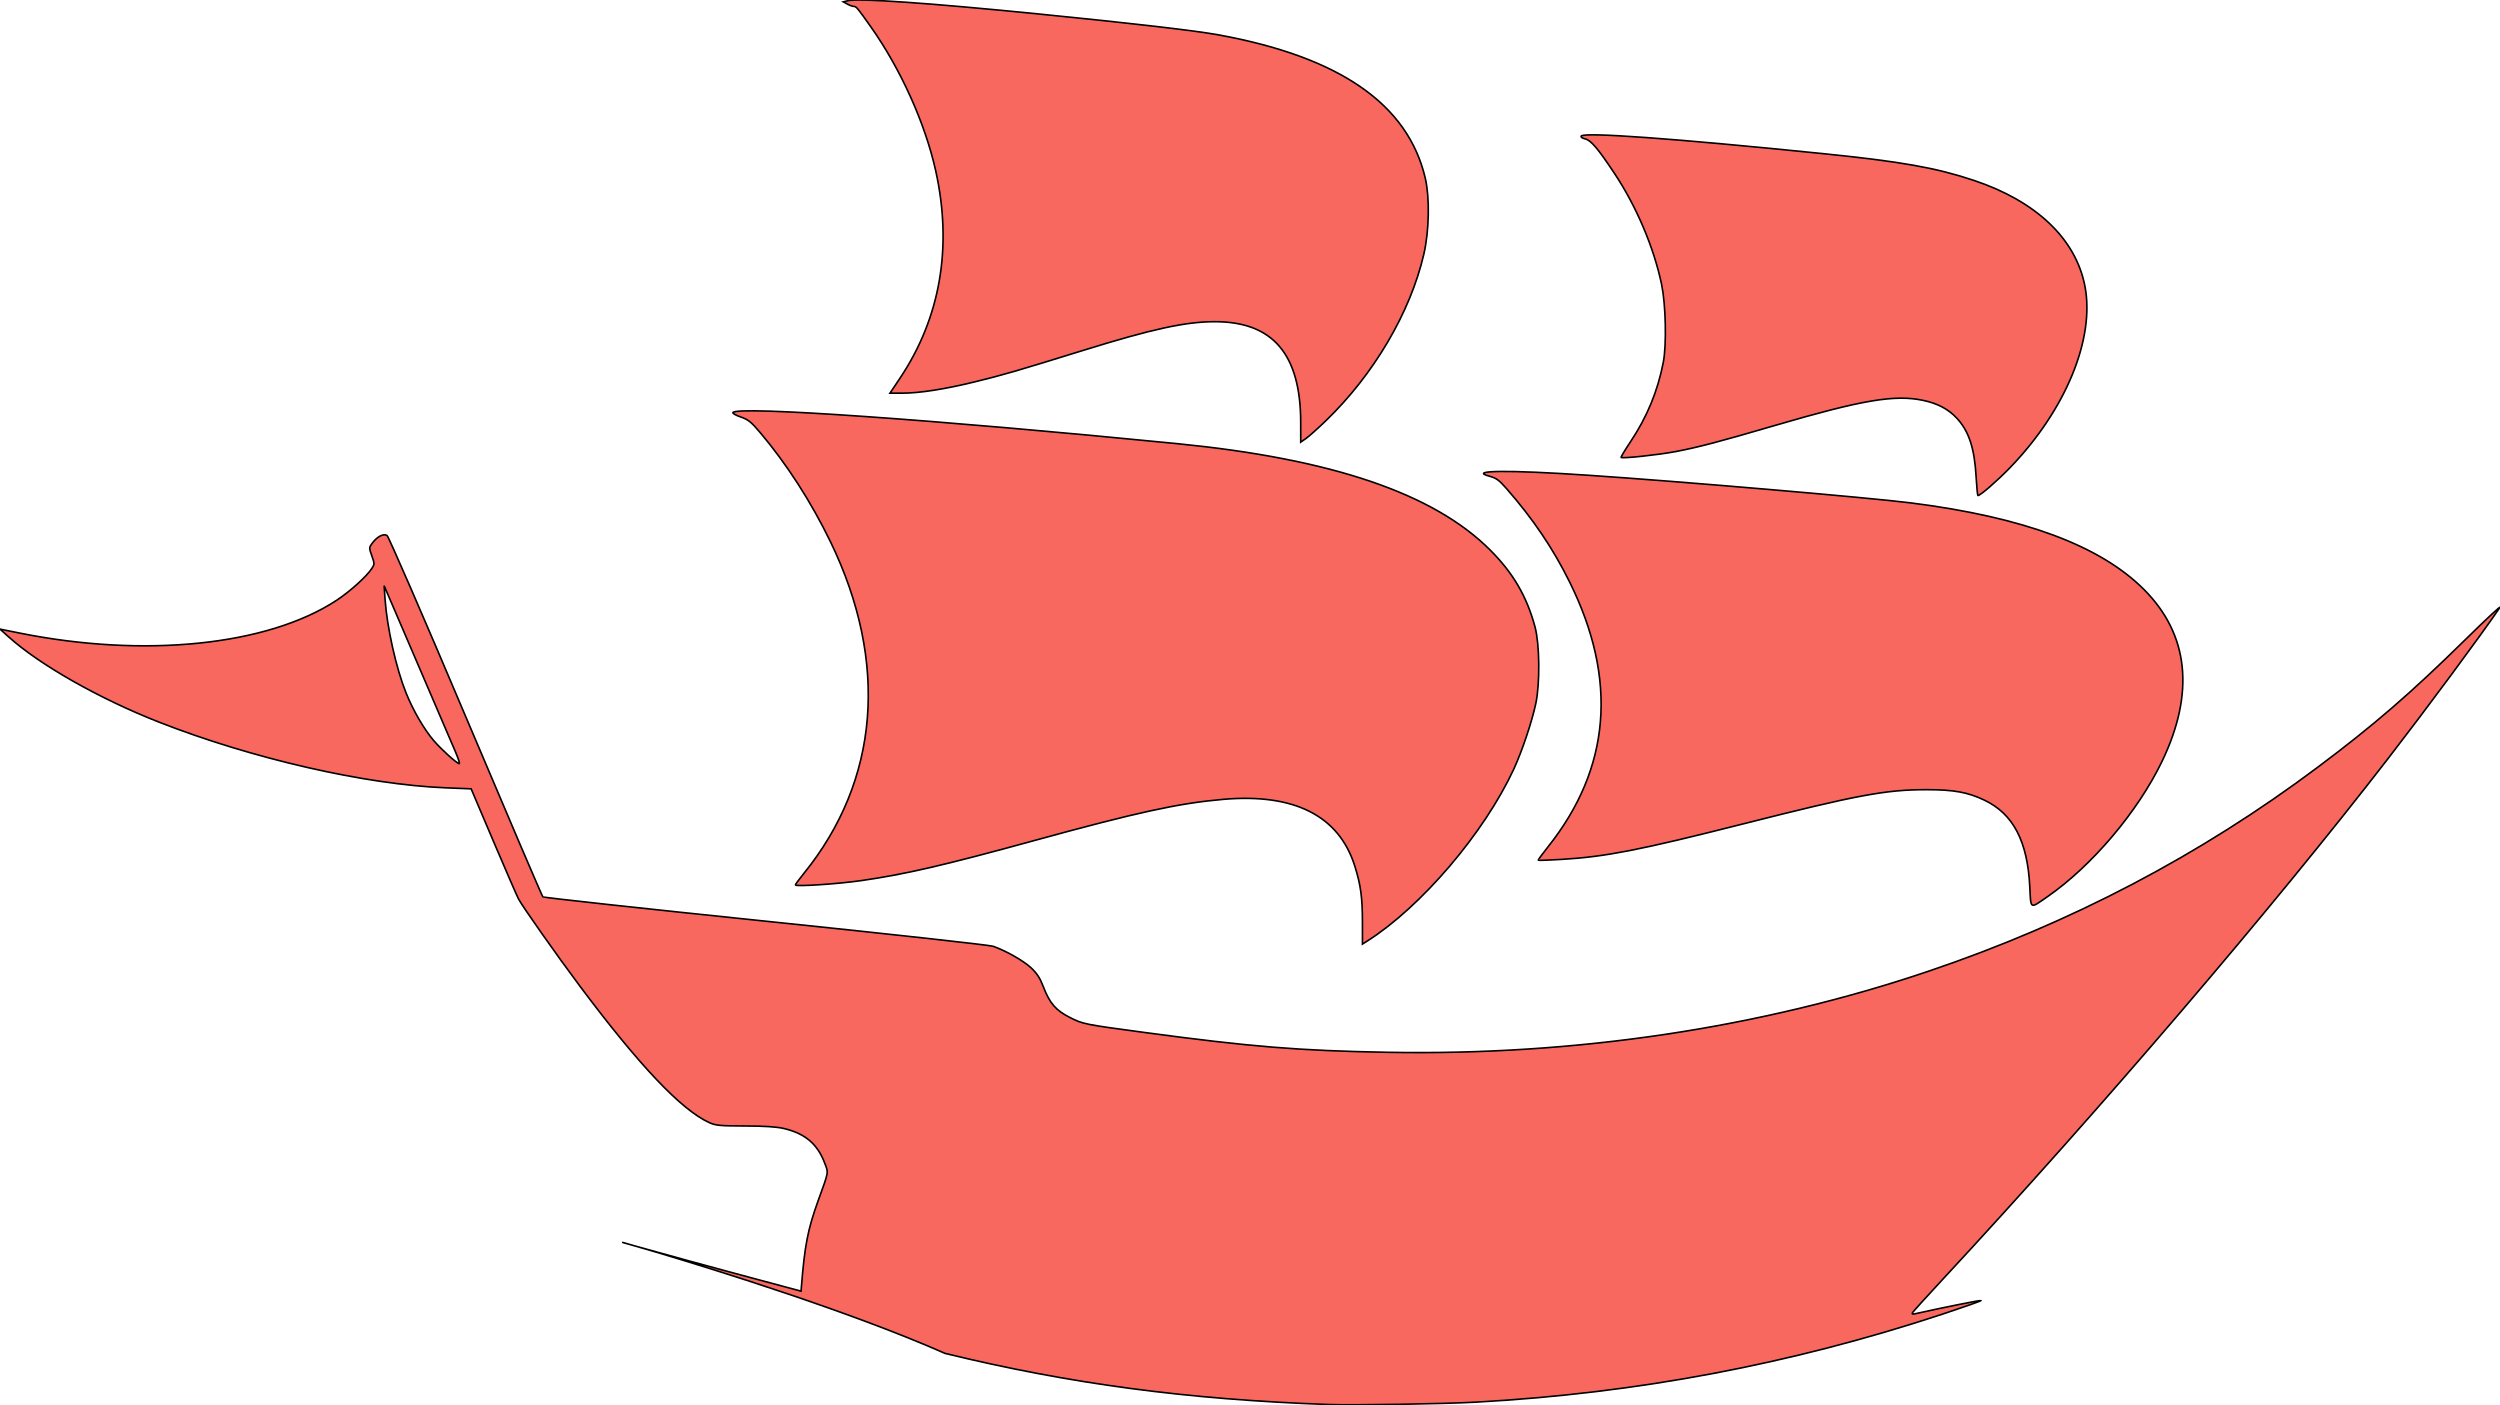
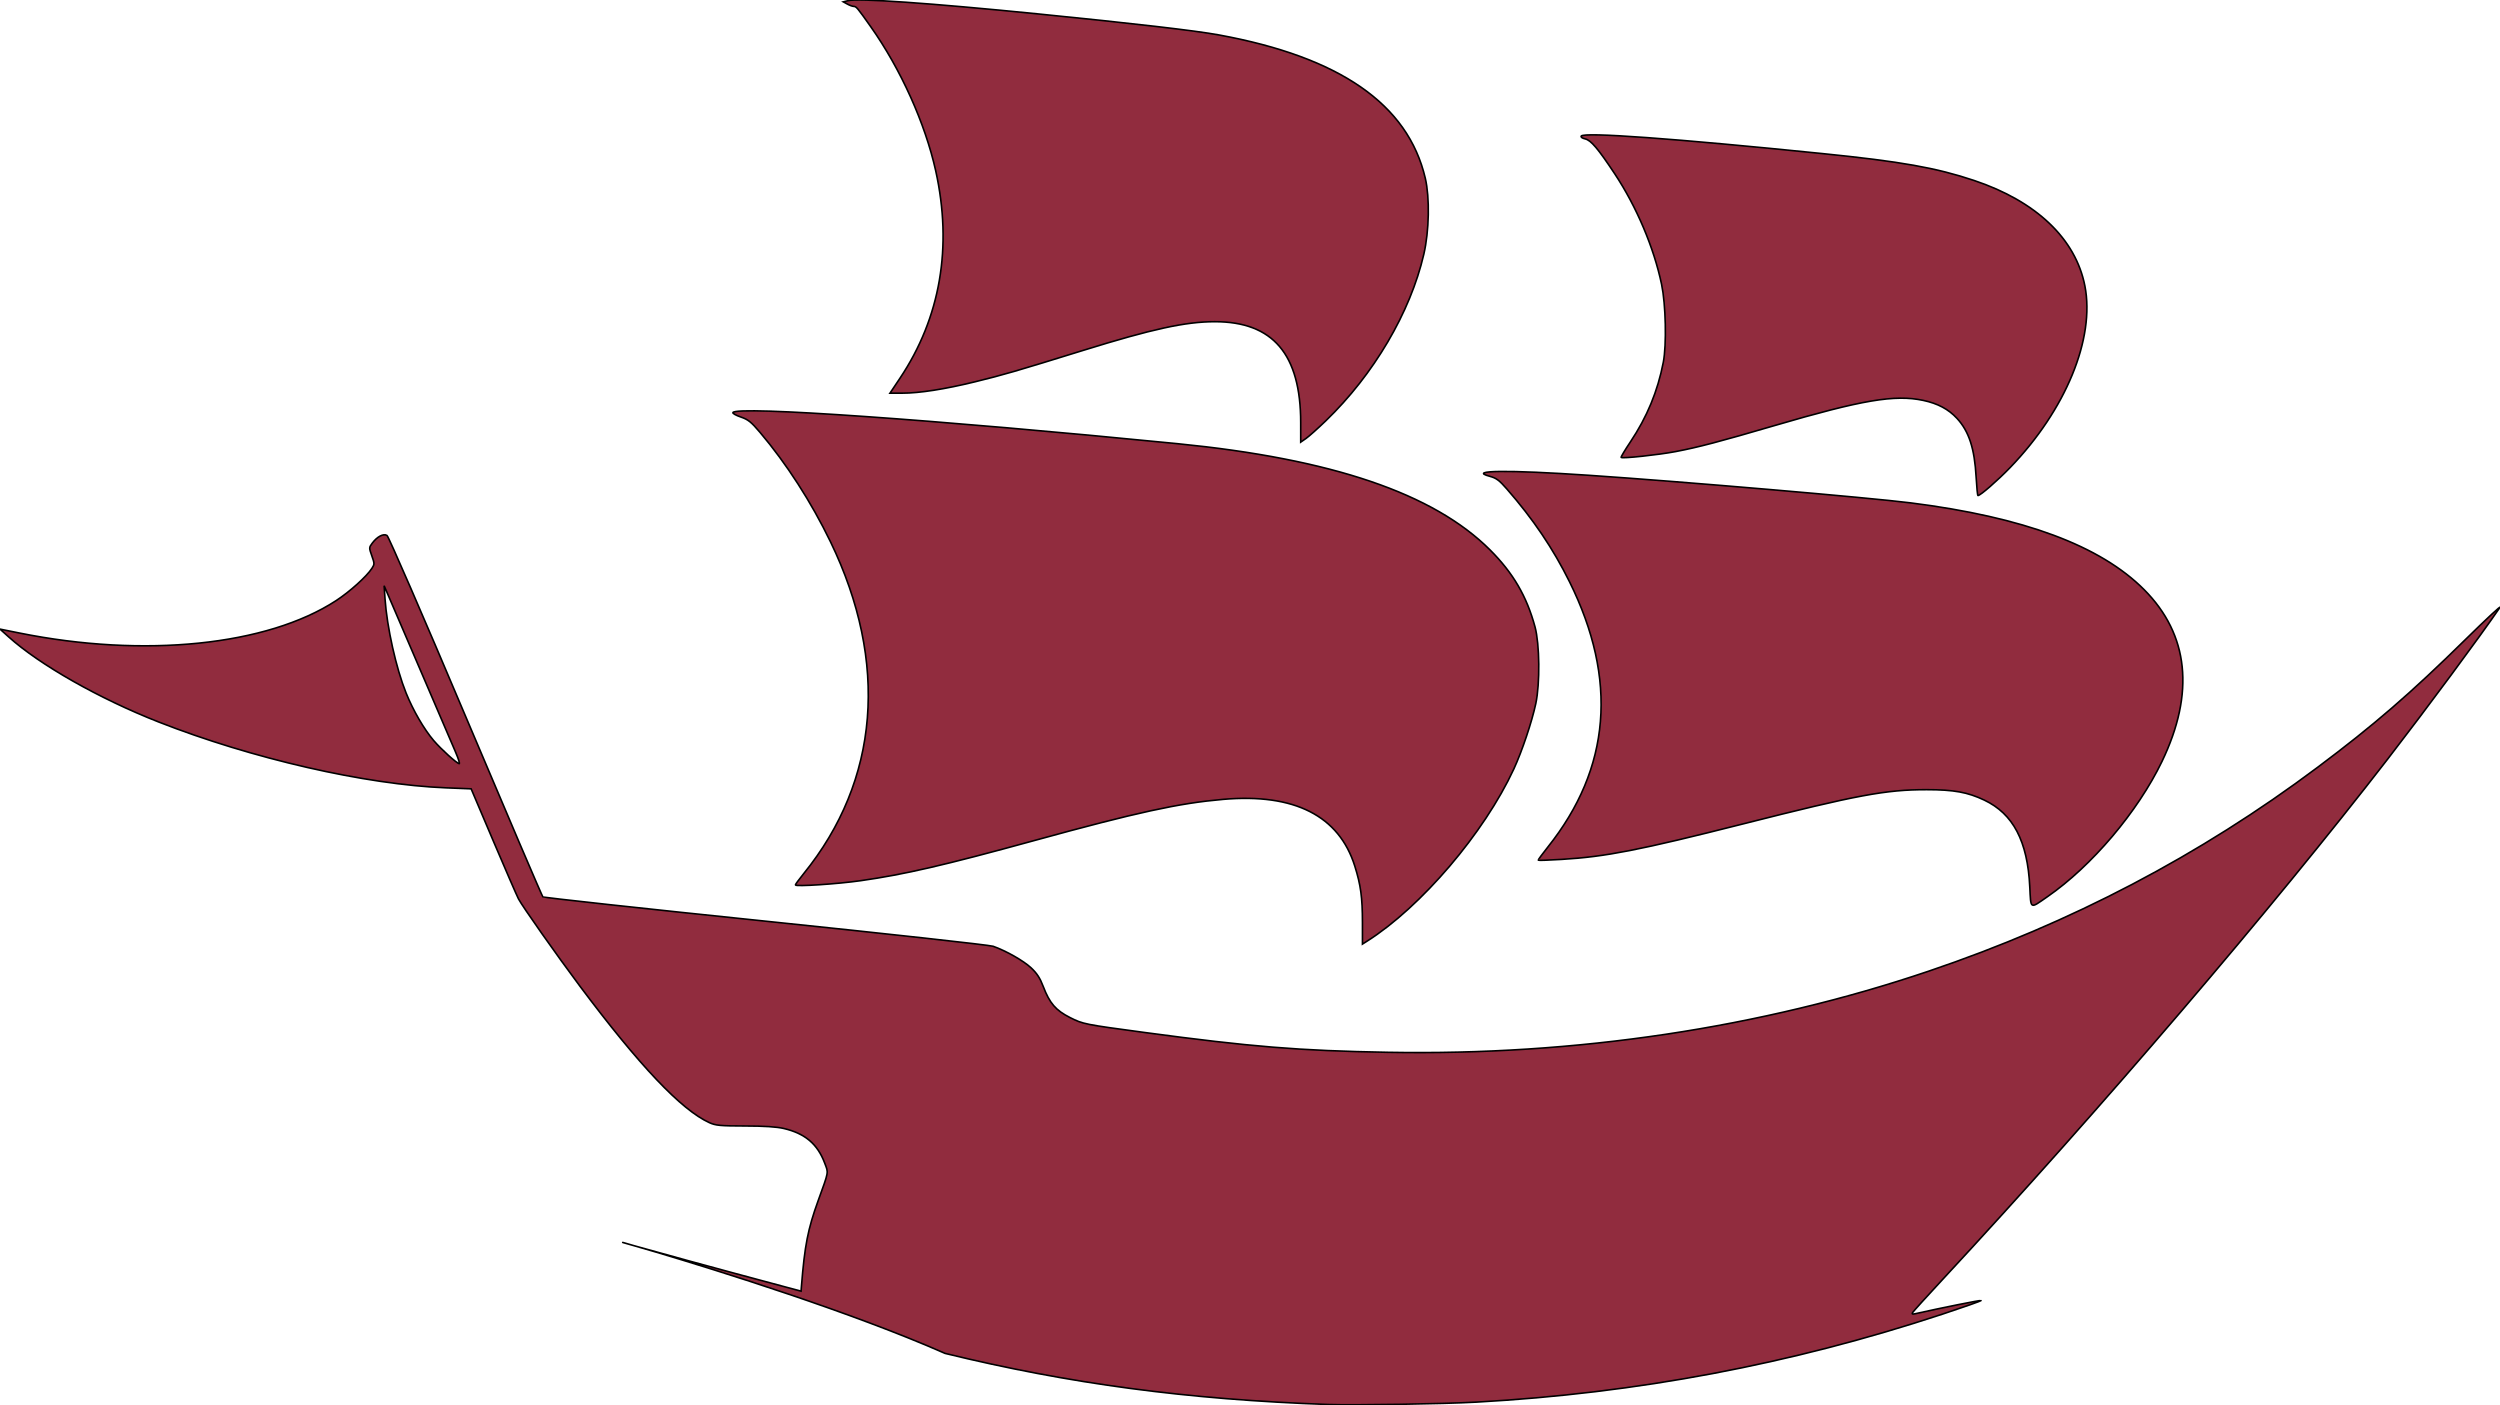
<svg xmlns="http://www.w3.org/2000/svg" width="407.085mm" height="228.744mm" viewBox="0 0 407.085 228.744" version="1.1" id="svg8">
  <defs id="defs2" />
  <g id="layer1" transform="translate(131.9965,-47.48361)">
-     <path style="fill:#f8685f;stroke-width:0.265;fill-opacity:1;stroke:#000000;stroke-opacity:1;stroke-miterlimit:4;stroke-dasharray:none" d="m 84.3,276.184 c -22.94,-0.813 -42.166,-3.377 -62.41,-8.321 -30.402,-13.412 -87.326,-27.205 -23.447,-10.134 l 0.065,-0.814 c 0.528,-6.648 1.037,-9.255 2.717,-13.914 1.779,-4.933 1.695,-4.452 1.068,-6.122 -1.165,-3.104 -3.191,-4.822 -6.651,-5.637 -1.164,-0.274 -3.151,-0.403 -6.327,-0.41 -4.055,-0.008 -4.775,-0.076 -5.799,-0.54 -4.558,-2.068 -11.369,-9.248 -21.077,-22.221 -3.73,-4.984 -9.405,-13.046 -10.012,-14.221 -0.279,-0.541 -2.127,-4.794 -4.108,-9.45 l -3.6,-8.467 -4.095,-0.163 c -13.101,-0.52 -31.655,-4.775 -46.825,-10.737 -9.648,-3.792 -19.343,-9.295 -24.393,-13.845 l -1.404,-1.265 3.158,0.637 c 20.334,4.103 40.327,2.058 51.58,-5.278 2.207,-1.439 4.961,-3.921 5.823,-5.248 0.438,-0.674 0.437,-0.773 -0.013,-2.041 -0.465,-1.31 -0.464,-1.346 0.074,-2.07 0.789,-1.062 1.832,-1.603 2.399,-1.246 0.254,0.16 5.856,13.052 12.796,29.449 6.789,16.04 12.451,29.269 12.581,29.397 0.13,0.128 16.452,1.91 36.269,3.96 19.818,2.05 36.491,3.889 37.052,4.087 2.106,0.743 4.943,2.354 6.176,3.508 0.955,0.894 1.454,1.658 1.983,3.043 1.044,2.732 2.036,3.883 4.359,5.056 2.114,1.067 2.347,1.114 12.161,2.433 17.305,2.327 25.098,2.962 39.555,3.225 30.598,0.556 60.792,-3.972 88.106,-13.213 23.191,-7.846 44.122,-18.817 63.333,-33.196 9.107,-6.816 15.125,-12.019 24.092,-20.831 3.409,-3.35 5.914,-5.674 5.567,-5.164 -3.097,4.544 -11.896,16.43 -18.215,24.606 -18.899,24.451 -46.626,56.876 -72.401,84.667 -2.632,2.838 -4.878,5.313 -4.991,5.501 -0.152,0.252 -0.045,0.305 0.411,0.202 4.184,-0.942 10.65,-2.241 10.735,-2.156 0.06,0.06 -2.787,1.065 -6.327,2.233 -24.663,8.138 -49.702,12.86 -75.889,14.314 -5.3,0.294 -20.012,0.53 -24.077,0.386 z M -57.775,170.046 c -0.42,-0.982 -3.219,-7.501 -6.219,-14.486 l -5.455,-12.7 0.146,2.117 c 0.322,4.67 1.812,11.333 3.431,15.349 1.146,2.841 2.924,5.905 4.495,7.746 1.223,1.432 3.8,3.76 4.163,3.76 0.111,0 -0.141,-0.804 -0.562,-1.786 z m 147.63,27.655 c -0.002,-4.087 -0.275,-6.101 -1.242,-9.181 -2.573,-8.194 -9.838,-11.881 -21.426,-10.874 -7.254,0.631 -13.986,2.1 -30.874,6.737 -14.56,3.998 -20.984,5.483 -28.171,6.509 -3.794,0.542 -10.624,0.987 -10.624,0.693 0,-0.095 0.604,-0.917 1.342,-1.827 12.332,-15.203 13.887,-34.393 4.379,-54.042 -3.129,-6.467 -7.163,-12.73 -11.485,-17.831 -1.445,-1.706 -1.923,-2.087 -3.132,-2.499 -0.785,-0.267 -1.359,-0.595 -1.277,-0.728 0.677,-1.096 32.631,1.142 72.35,5.067 25.199,2.49 41.745,8.111 50.941,17.305 3.76,3.759 5.967,7.537 7.321,12.53 0.757,2.791 0.823,9.215 0.129,12.482 -0.632,2.973 -2.244,7.774 -3.58,10.662 -4.815,10.408 -15.113,22.483 -23.92,28.048 l -0.728,0.46 -0.002,-3.512 z m 108.667,-5.814 c -0.366,-7.429 -2.702,-11.884 -7.404,-14.117 -2.716,-1.29 -4.949,-1.695 -9.375,-1.7 -6.632,-0.008 -11.299,0.861 -29.841,5.558 -16.956,4.295 -22.44,5.368 -29.633,5.796 -2.037,0.121 -3.744,0.185 -3.792,0.142 -0.048,-0.043 0.656,-1.012 1.565,-2.152 10.234,-12.84 11.418,-27.285 3.538,-43.185 -2.686,-5.419 -5.903,-10.186 -10.203,-15.116 -1.245,-1.428 -1.724,-1.783 -2.788,-2.068 -3.698,-0.991 2.918,-1.062 16.101,-0.171 15.296,1.034 45.647,3.637 52.465,4.499 18.375,2.325 30.864,6.969 37.983,14.123 7.287,7.323 8.274,16.834 2.905,27.989 -3.944,8.193 -11.432,17.026 -18.686,22.04 -2.862,1.979 -2.65,2.101 -2.834,-1.639 z m -8.736,-66.688 c -0.26,-4.695 -1.162,-7.468 -3.123,-9.595 -1.369,-1.485 -3.128,-2.422 -5.49,-2.922 -4.631,-0.982 -9.921,-0.085 -24.244,4.109 -8.886,2.602 -12.441,3.536 -16.087,4.228 -2.835,0.538 -8.65,1.16 -8.862,0.949 -0.06,-0.06 0.618,-1.198 1.508,-2.529 2.711,-4.053 4.445,-8.248 5.357,-12.96 0.551,-2.849 0.406,-9.437 -0.28,-12.7 -1.26,-5.997 -4.07,-12.626 -7.626,-17.992 -2.737,-4.13 -3.882,-5.479 -4.824,-5.686 -0.477,-0.105 -0.737,-0.294 -0.634,-0.46 0.416,-0.673 14.989,0.384 39.253,2.848 12.864,1.306 18.533,2.311 24.715,4.38 10.125,3.388 16.544,9.495 18.045,17.169 1.675,8.558 -3.109,20.189 -12.157,29.564 -2.061,2.135 -4.861,4.573 -5.253,4.573 -0.073,0 -0.208,-1.339 -0.298,-2.977 z M 79.802,116.311 c 0,-11.143 -4.52,-16.45 -14.005,-16.444 -4.76,0.003 -10.156,1.181 -21.449,4.682 -10.856,3.366 -12.961,3.977 -17.595,5.11 -4.929,1.206 -9.044,1.847 -11.844,1.847 h -1.987 l 1.635,-2.447 c 6.579,-9.846 8.56,-21.359 5.812,-33.76 -1.711,-7.718 -5.697,-16.562 -10.572,-23.456 -2.237,-3.163 -2.357,-3.306 -2.784,-3.317 -0.202,-0.005 -0.665,-0.174 -1.029,-0.375 l -0.661,-0.366 0.766,-0.192 c 1.671,-0.419 13.168,0.381 30.852,2.147 15.758,1.574 25.709,2.731 29.547,3.434 19.723,3.615 30.778,11.29 33.601,23.325 0.742,3.166 0.638,8.597 -0.239,12.385 -2.189,9.463 -8.16,19.605 -15.976,27.135 -1.293,1.246 -2.737,2.534 -3.21,2.862 l -0.86,0.598 z" id="path32" />
+     <path style="fill:#912c3e;stroke-width:0.265;fill-opacity:1;stroke:#000000;stroke-opacity:1;stroke-miterlimit:4;stroke-dasharray:none" d="m 84.3,276.184 c -22.94,-0.813 -42.166,-3.377 -62.41,-8.321 -30.402,-13.412 -87.326,-27.205 -23.447,-10.134 l 0.065,-0.814 c 0.528,-6.648 1.037,-9.255 2.717,-13.914 1.779,-4.933 1.695,-4.452 1.068,-6.122 -1.165,-3.104 -3.191,-4.822 -6.651,-5.637 -1.164,-0.274 -3.151,-0.403 -6.327,-0.41 -4.055,-0.008 -4.775,-0.076 -5.799,-0.54 -4.558,-2.068 -11.369,-9.248 -21.077,-22.221 -3.73,-4.984 -9.405,-13.046 -10.012,-14.221 -0.279,-0.541 -2.127,-4.794 -4.108,-9.45 l -3.6,-8.467 -4.095,-0.163 c -13.101,-0.52 -31.655,-4.775 -46.825,-10.737 -9.648,-3.792 -19.343,-9.295 -24.393,-13.845 l -1.404,-1.265 3.158,0.637 c 20.334,4.103 40.327,2.058 51.58,-5.278 2.207,-1.439 4.961,-3.921 5.823,-5.248 0.438,-0.674 0.437,-0.773 -0.013,-2.041 -0.465,-1.31 -0.464,-1.346 0.074,-2.07 0.789,-1.062 1.832,-1.603 2.399,-1.246 0.254,0.16 5.856,13.052 12.796,29.449 6.789,16.04 12.451,29.269 12.581,29.397 0.13,0.128 16.452,1.91 36.269,3.96 19.818,2.05 36.491,3.889 37.052,4.087 2.106,0.743 4.943,2.354 6.176,3.508 0.955,0.894 1.454,1.658 1.983,3.043 1.044,2.732 2.036,3.883 4.359,5.056 2.114,1.067 2.347,1.114 12.161,2.433 17.305,2.327 25.098,2.962 39.555,3.225 30.598,0.556 60.792,-3.972 88.106,-13.213 23.191,-7.846 44.122,-18.817 63.333,-33.196 9.107,-6.816 15.125,-12.019 24.092,-20.831 3.409,-3.35 5.914,-5.674 5.567,-5.164 -3.097,4.544 -11.896,16.43 -18.215,24.606 -18.899,24.451 -46.626,56.876 -72.401,84.667 -2.632,2.838 -4.878,5.313 -4.991,5.501 -0.152,0.252 -0.045,0.305 0.411,0.202 4.184,-0.942 10.65,-2.241 10.735,-2.156 0.06,0.06 -2.787,1.065 -6.327,2.233 -24.663,8.138 -49.702,12.86 -75.889,14.314 -5.3,0.294 -20.012,0.53 -24.077,0.386 z M -57.775,170.046 c -0.42,-0.982 -3.219,-7.501 -6.219,-14.486 l -5.455,-12.7 0.146,2.117 c 0.322,4.67 1.812,11.333 3.431,15.349 1.146,2.841 2.924,5.905 4.495,7.746 1.223,1.432 3.8,3.76 4.163,3.76 0.111,0 -0.141,-0.804 -0.562,-1.786 z m 147.63,27.655 c -0.002,-4.087 -0.275,-6.101 -1.242,-9.181 -2.573,-8.194 -9.838,-11.881 -21.426,-10.874 -7.254,0.631 -13.986,2.1 -30.874,6.737 -14.56,3.998 -20.984,5.483 -28.171,6.509 -3.794,0.542 -10.624,0.987 -10.624,0.693 0,-0.095 0.604,-0.917 1.342,-1.827 12.332,-15.203 13.887,-34.393 4.379,-54.042 -3.129,-6.467 -7.163,-12.73 -11.485,-17.831 -1.445,-1.706 -1.923,-2.087 -3.132,-2.499 -0.785,-0.267 -1.359,-0.595 -1.277,-0.728 0.677,-1.096 32.631,1.142 72.35,5.067 25.199,2.49 41.745,8.111 50.941,17.305 3.76,3.759 5.967,7.537 7.321,12.53 0.757,2.791 0.823,9.215 0.129,12.482 -0.632,2.973 -2.244,7.774 -3.58,10.662 -4.815,10.408 -15.113,22.483 -23.92,28.048 l -0.728,0.46 -0.002,-3.512 z m 108.667,-5.814 c -0.366,-7.429 -2.702,-11.884 -7.404,-14.117 -2.716,-1.29 -4.949,-1.695 -9.375,-1.7 -6.632,-0.008 -11.299,0.861 -29.841,5.558 -16.956,4.295 -22.44,5.368 -29.633,5.796 -2.037,0.121 -3.744,0.185 -3.792,0.142 -0.048,-0.043 0.656,-1.012 1.565,-2.152 10.234,-12.84 11.418,-27.285 3.538,-43.185 -2.686,-5.419 -5.903,-10.186 -10.203,-15.116 -1.245,-1.428 -1.724,-1.783 -2.788,-2.068 -3.698,-0.991 2.918,-1.062 16.101,-0.171 15.296,1.034 45.647,3.637 52.465,4.499 18.375,2.325 30.864,6.969 37.983,14.123 7.287,7.323 8.274,16.834 2.905,27.989 -3.944,8.193 -11.432,17.026 -18.686,22.04 -2.862,1.979 -2.65,2.101 -2.834,-1.639 z m -8.736,-66.688 c -0.26,-4.695 -1.162,-7.468 -3.123,-9.595 -1.369,-1.485 -3.128,-2.422 -5.49,-2.922 -4.631,-0.982 -9.921,-0.085 -24.244,4.109 -8.886,2.602 -12.441,3.536 -16.087,4.228 -2.835,0.538 -8.65,1.16 -8.862,0.949 -0.06,-0.06 0.618,-1.198 1.508,-2.529 2.711,-4.053 4.445,-8.248 5.357,-12.96 0.551,-2.849 0.406,-9.437 -0.28,-12.7 -1.26,-5.997 -4.07,-12.626 -7.626,-17.992 -2.737,-4.13 -3.882,-5.479 -4.824,-5.686 -0.477,-0.105 -0.737,-0.294 -0.634,-0.46 0.416,-0.673 14.989,0.384 39.253,2.848 12.864,1.306 18.533,2.311 24.715,4.38 10.125,3.388 16.544,9.495 18.045,17.169 1.675,8.558 -3.109,20.189 -12.157,29.564 -2.061,2.135 -4.861,4.573 -5.253,4.573 -0.073,0 -0.208,-1.339 -0.298,-2.977 z M 79.802,116.311 c 0,-11.143 -4.52,-16.45 -14.005,-16.444 -4.76,0.003 -10.156,1.181 -21.449,4.682 -10.856,3.366 -12.961,3.977 -17.595,5.11 -4.929,1.206 -9.044,1.847 -11.844,1.847 h -1.987 l 1.635,-2.447 c 6.579,-9.846 8.56,-21.359 5.812,-33.76 -1.711,-7.718 -5.697,-16.562 -10.572,-23.456 -2.237,-3.163 -2.357,-3.306 -2.784,-3.317 -0.202,-0.005 -0.665,-0.174 -1.029,-0.375 l -0.661,-0.366 0.766,-0.192 c 1.671,-0.419 13.168,0.381 30.852,2.147 15.758,1.574 25.709,2.731 29.547,3.434 19.723,3.615 30.778,11.29 33.601,23.325 0.742,3.166 0.638,8.597 -0.239,12.385 -2.189,9.463 -8.16,19.605 -15.976,27.135 -1.293,1.246 -2.737,2.534 -3.21,2.862 l -0.86,0.598 z" id="path32" />
  </g>
</svg>
